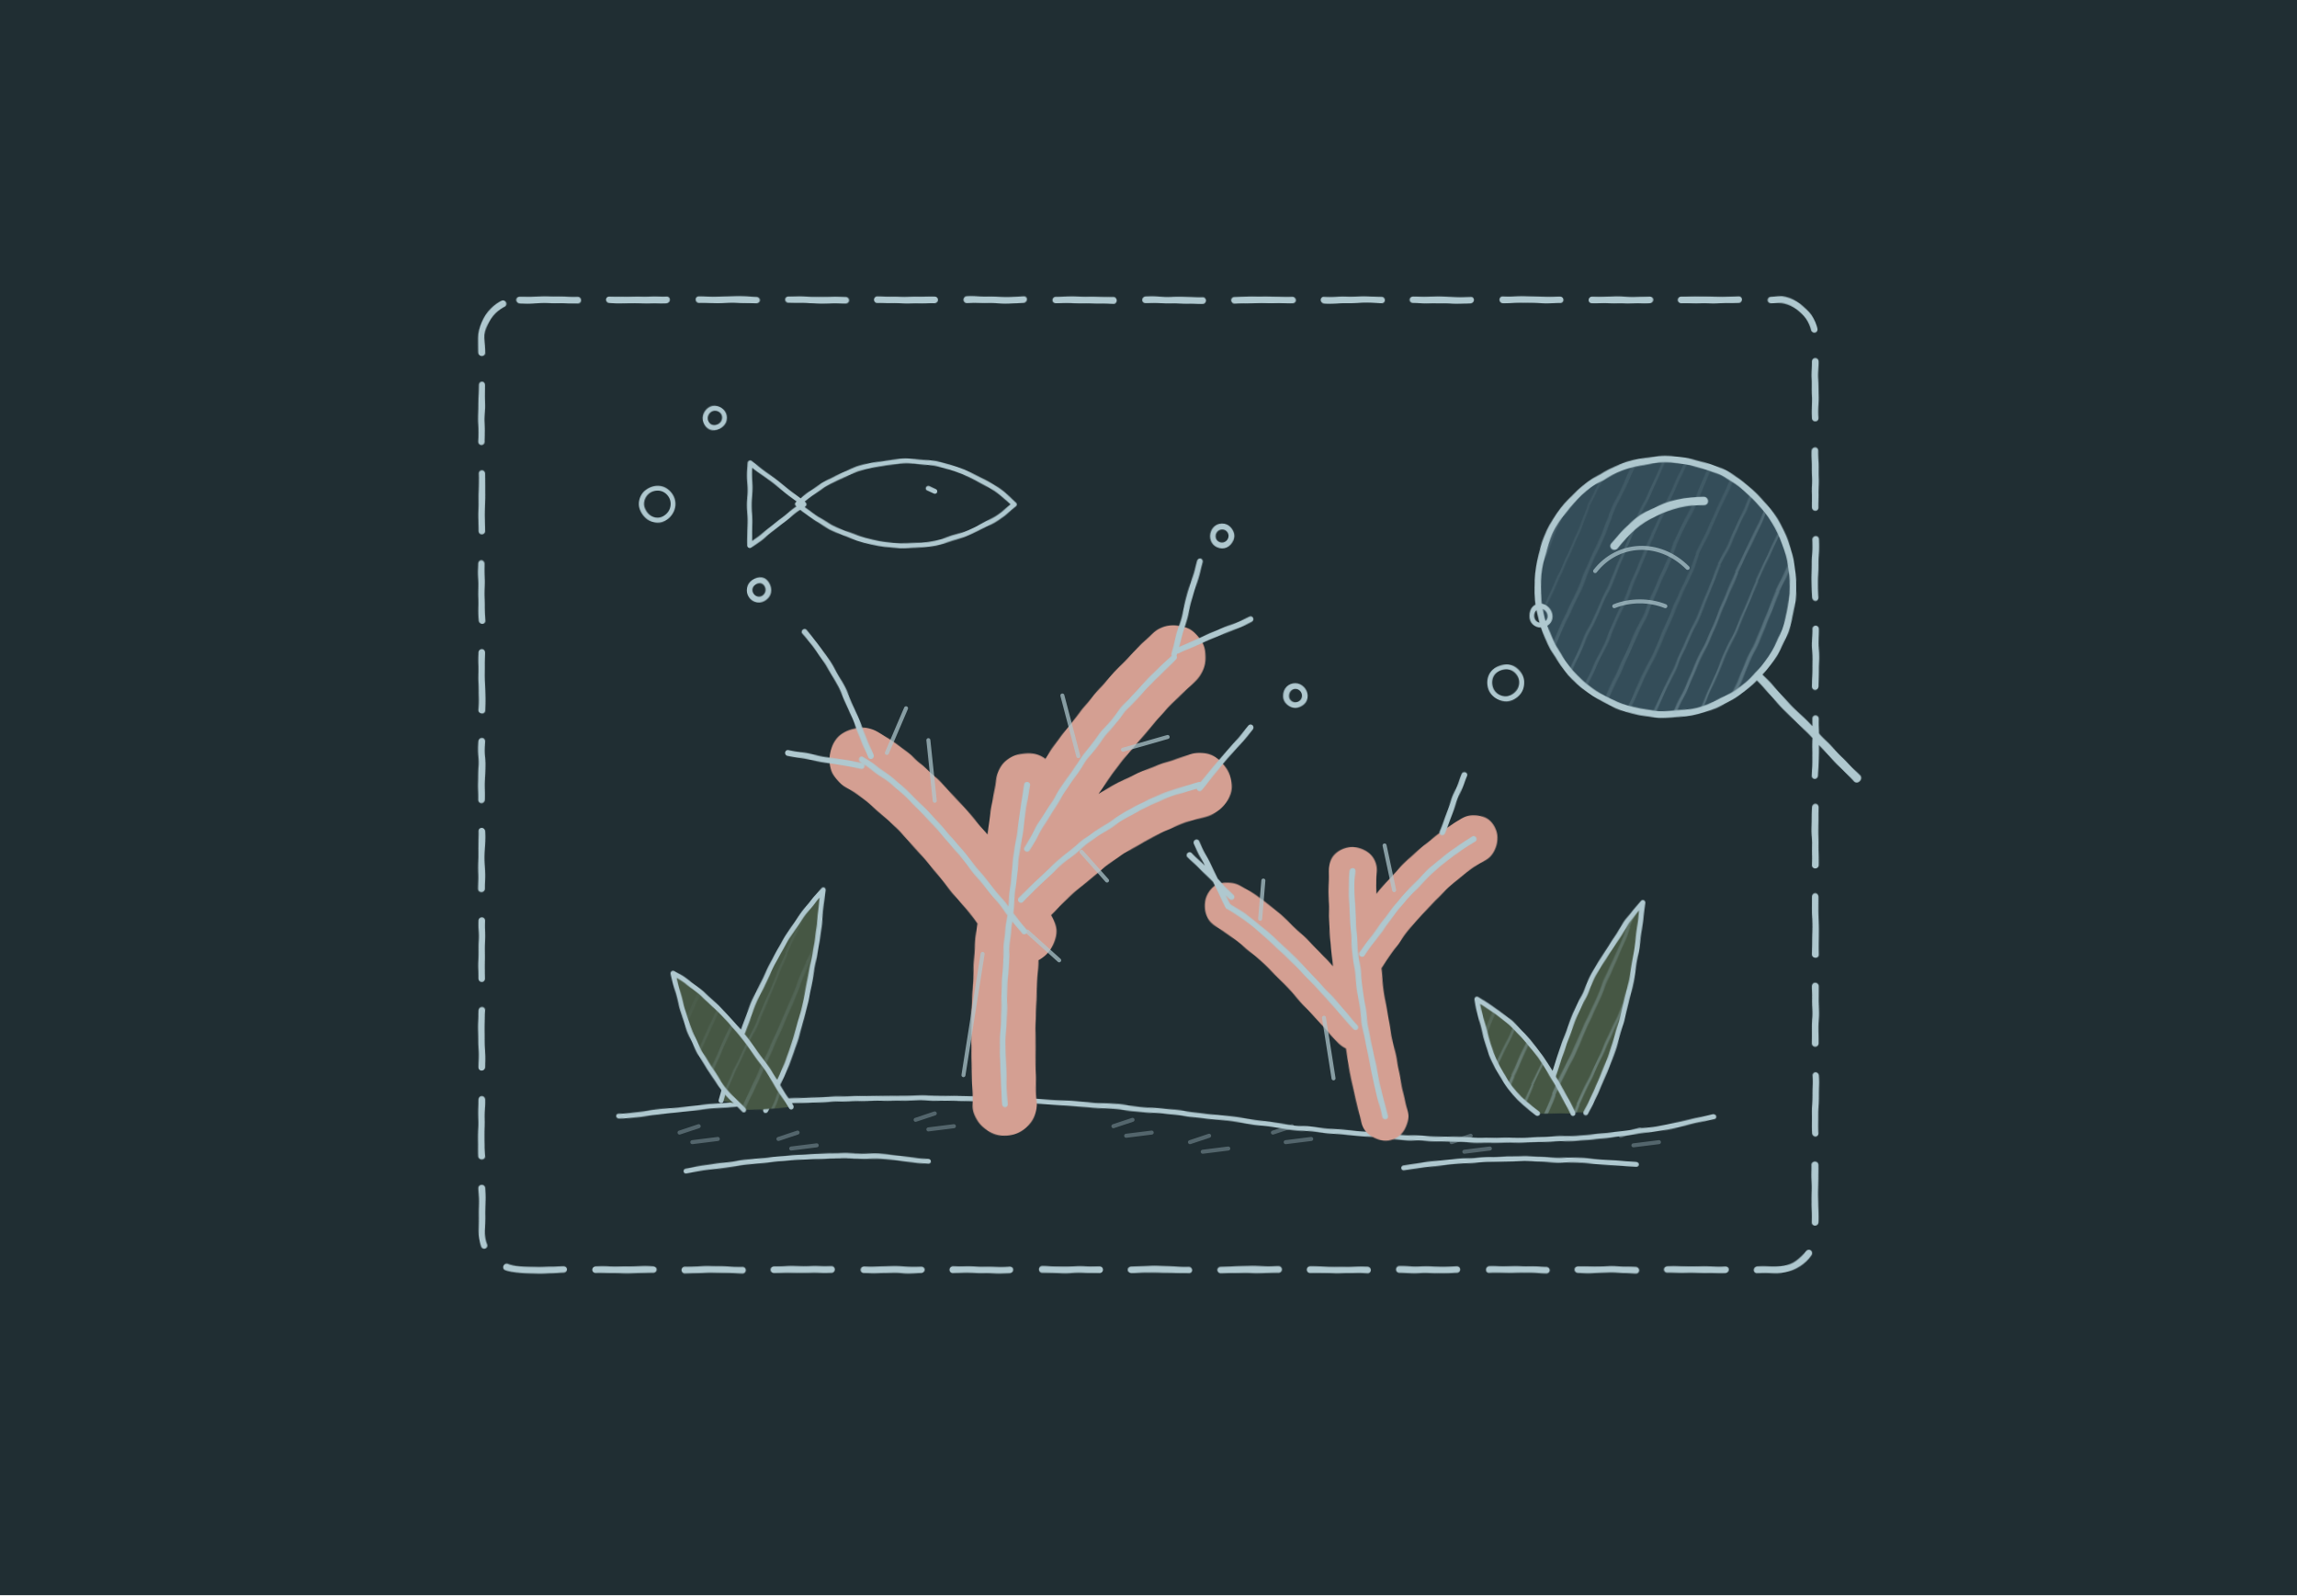
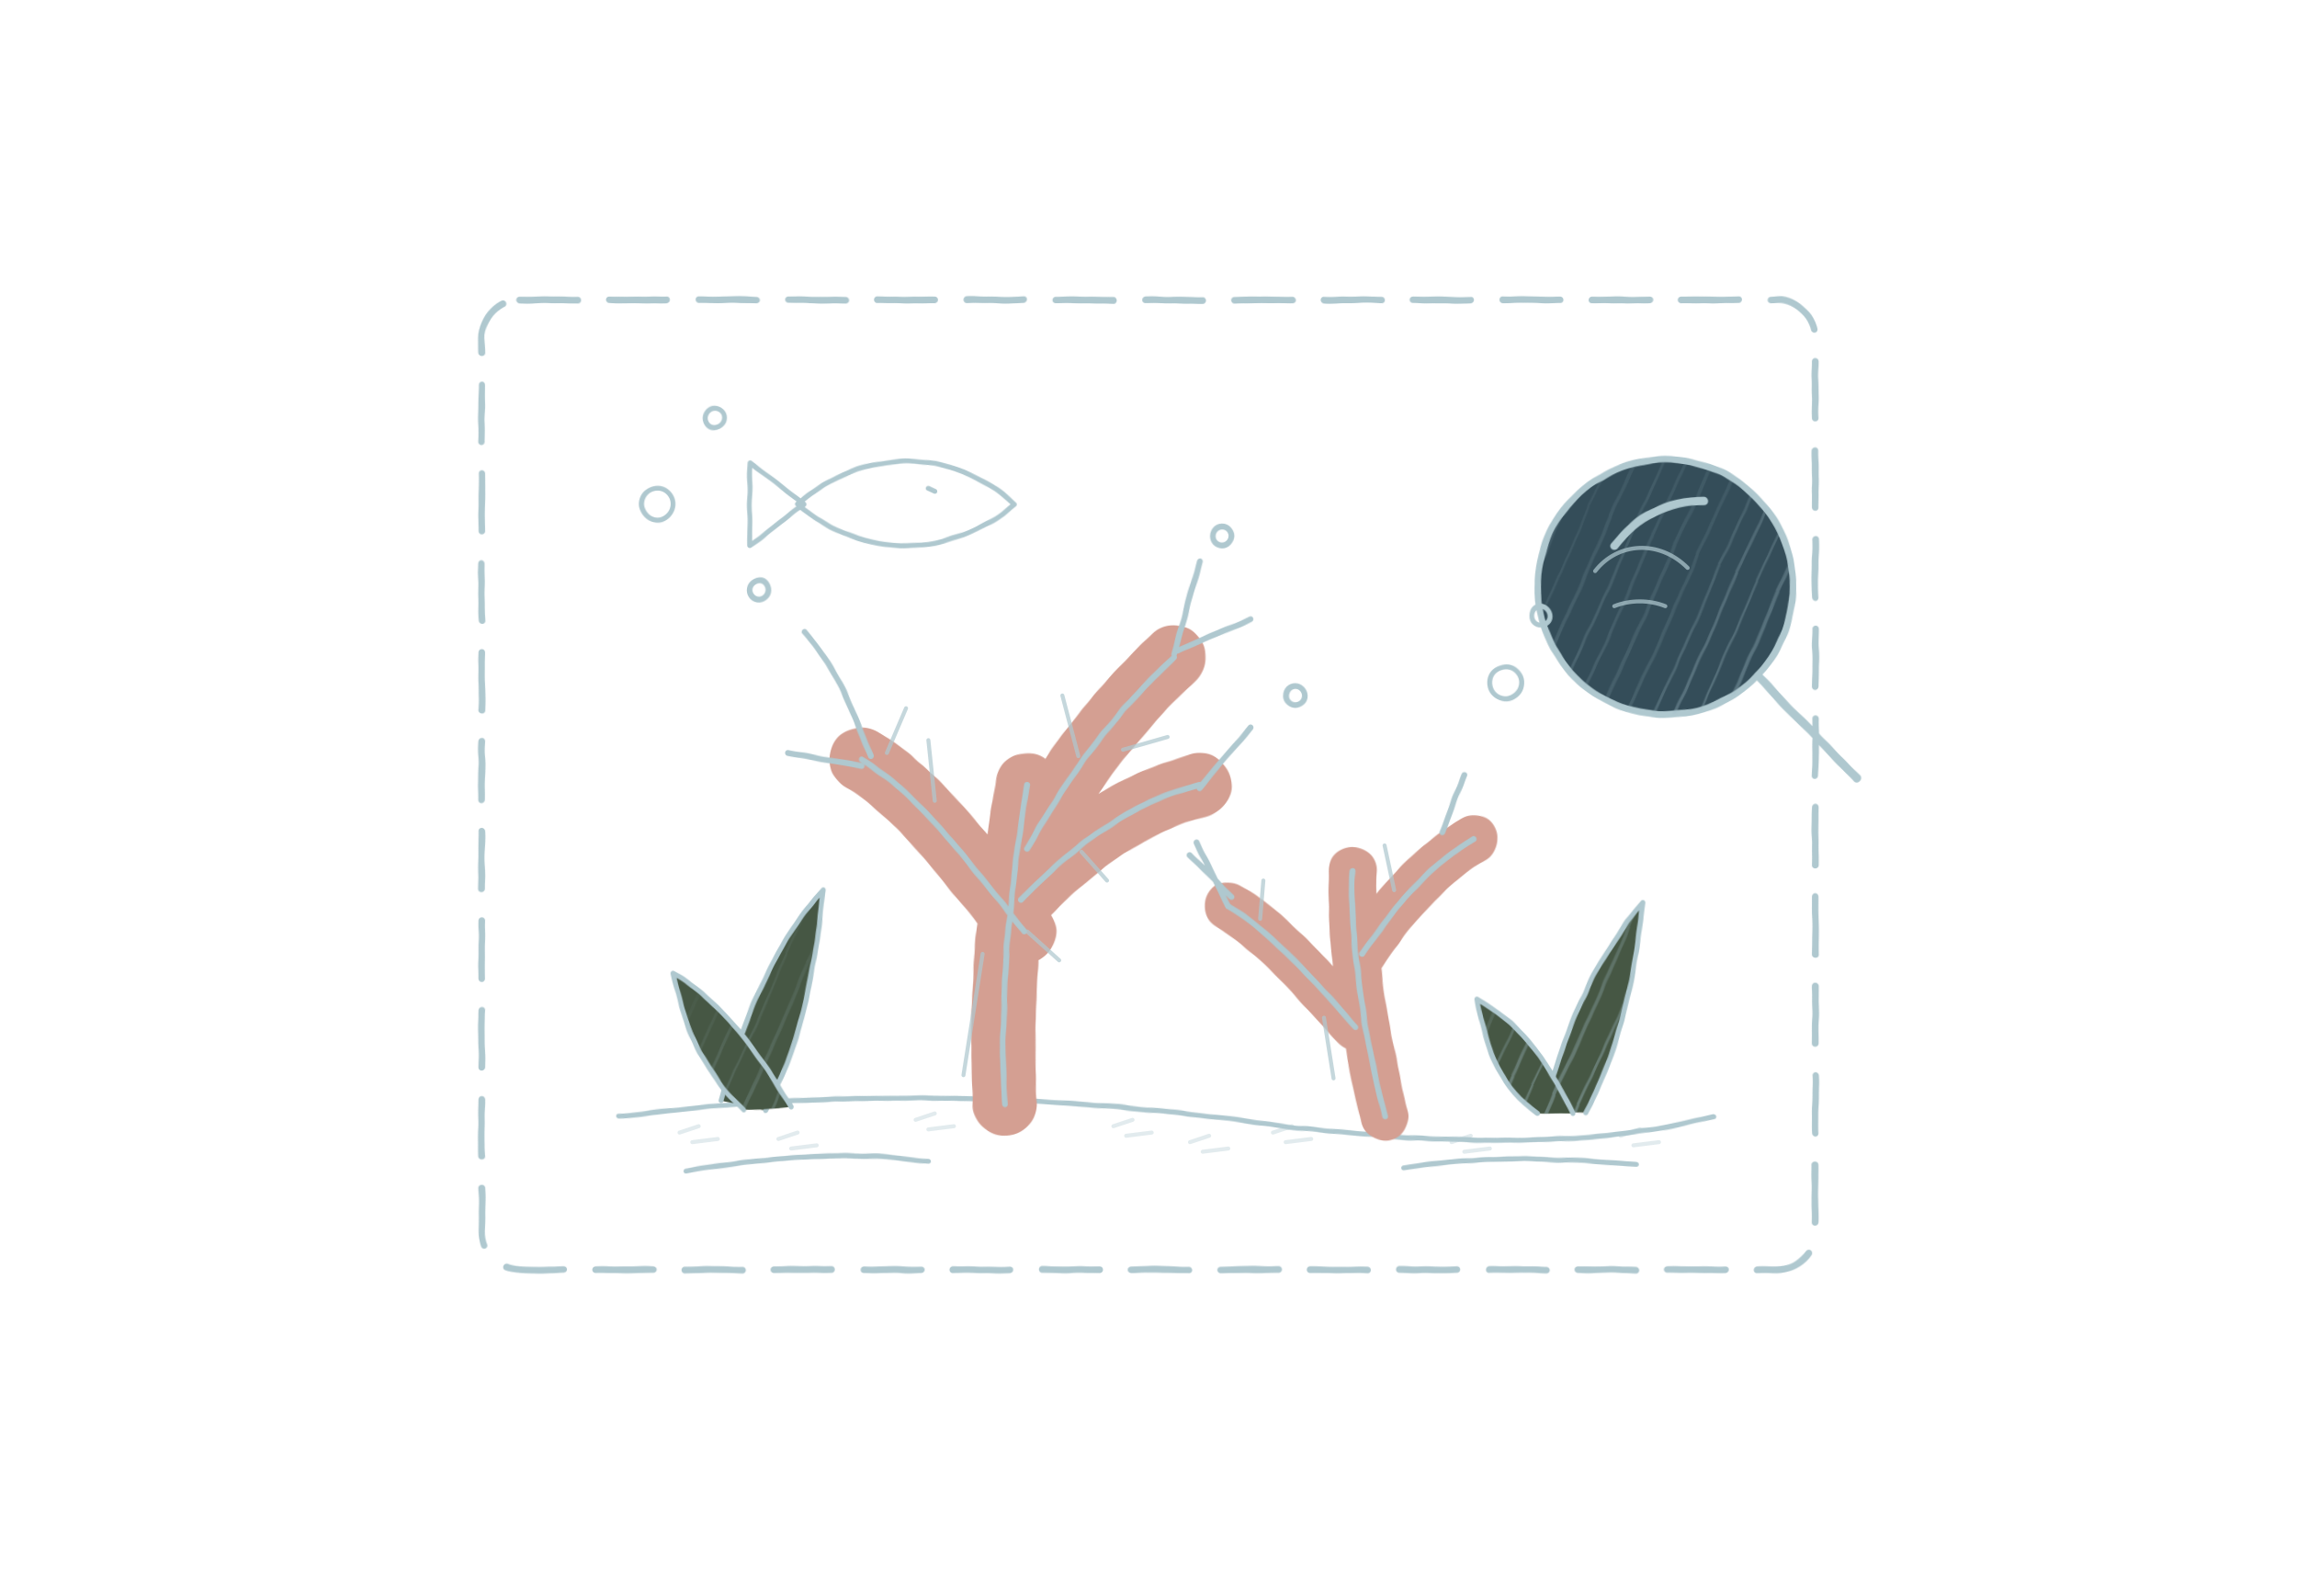
<svg xmlns="http://www.w3.org/2000/svg" viewBox="0 0 720 500" role="img" aria-labelledby="title" width="720" height="500" focusable="false">
  <defs>
    <pattern id="pencil-hatch" width="57.6" height="57.6" patternUnits="userSpaceOnUse" patternTransform="rotate(24)">
      <path d="M1.05 -3.6q0.99 23.4 0 61.2" fill="none" stroke="#a2bec8" stroke-width="0.723" opacity="0.555" stroke-linecap="round" />
      <path d="M8.39 -3.6q0.99 23.4 0 61.2" fill="none" stroke="#a2bec8" stroke-width="1.143" opacity="0.603" stroke-linecap="round" />
      <path d="M16.64 -3.6q0.99 23.4 0 61.2" fill="none" stroke="#a2bec8" stroke-width="0.881" opacity="0.598" stroke-linecap="round" />
      <path d="M22.94 -3.6q0.99 23.4 0 61.2" fill="none" stroke="#a2bec8" stroke-width="0.956" opacity="0.461" stroke-linecap="round" />
      <path d="M30.58 -3.6q0.99 23.4 0 61.2" fill="none" stroke="#a2bec8" stroke-width="1.151" opacity="0.415" stroke-linecap="round" />
      <path d="M38.26 -3.6q0.99 23.4 0 61.2" fill="none" stroke="#a2bec8" stroke-width="1.044" opacity="0.376" stroke-linecap="round" />
      <path d="M45.89 -3.6q0.99 23.4 0 61.2" fill="none" stroke="#a2bec8" stroke-width="0.872" opacity="0.513" stroke-linecap="round" />
      <path d="M51.84 -3.6q0.99 23.4 0 61.2" fill="none" stroke="#a2bec8" stroke-width="0.931" opacity="0.638" stroke-linecap="round" />
    </pattern>
    <linearGradient id="shade" x1="0" y1="0" x2="1" y2="1">
      <stop offset="0" stop-color="white" stop-opacity=".08" />
      <stop offset=".6" stop-color="white" stop-opacity=".55" />
      <stop offset="1" stop-color="white" stop-opacity=".95" />
    </linearGradient>
    <mask id="pencil-shade" maskContentUnits="objectBoundingBox">
      <rect width="1" height="1" fill="url(#shade)" />
    </mask>
    <filter id="pencil-edge" x="-2%" y="-2%" width="104%" height="104%">
      <feTurbulence type="fractalNoise" baseFrequency=".11" numOctaves="2" seed="8" result="noise" />
      <feDisplacementMap in="SourceGraphic" in2="noise" scale="0.72" xChannelSelector="R" yChannelSelector="G" />
    </filter>
  </defs>
-   <rect width="720.0" height="500.0" fill="#202e33" />
  <g fill="none" stroke="#afc8cf" stroke-linecap="round" stroke-linejoin="round" filter="url(#pencil-edge)">
    <rect x="151" y="94" width="418" height="304" rx="12" stroke-width="2.08" stroke-dasharray="18 10" />
    <path d="M194 350c70-9 137-7 201 2 54 7 105 8 142-2M215 367c31-5 52-6 76-3m149 2c26-4 47-3 73-1" stroke-width="1.56" />
    <g stroke="#d49f92" stroke-width="20">
      <path d="M315 346c-2-34 2-70 7-100m-1 46c-19-24-34-44-51-54m52 28c14-25 28-43 46-60m-48 76c19-19 34-30 56-36" />
      <path d="M434 350c-6-25-11-53-10-77m1 49c-17-19-28-31-40-38m42 15c12-18 23-29 35-36" stroke-width="15" />
    </g>
    <g stroke="#afc8cf" stroke-width="1.82">
      <path d="M315 346c-2-34 2-70 7-100m-1 46c-19-24-34-44-51-54m52 28c14-25 28-43 46-60m-48 76c19-19 34-30 56-36" />
      <path d="M434 350c-6-25-11-53-10-77m1 49c-17-19-28-31-40-38m42 15c12-18 23-29 35-36" />
      <path d="M273 237c-7-18-12-29-21-39m18 42-23-4m121-31 8-29m-7 28 23-10m-16 53 16-19m-7 56-10-20m77-3 7-18m-73 38-13-13" />
      <circle cx="238" cy="185" r="3" />
      <circle cx="383" cy="168" r="3" />
      <circle cx="406" cy="218" r="3" />
    </g>
    <path d="M226 345c8-30 19-52 32-66-3 30-8 50-18 69m244 0c8-31 18-50 31-65-3 28-9 49-18 66" fill="#465744" stroke-width="1.56" />
    <path d="M226 345c8-30 19-52 32-66-3 30-8 50-18 69m244 0c8-31 18-50 31-65-3 28-9 49-18 66" fill="url(#pencil-hatch)" stroke-width="1.56" stroke="none" mask="url(#pencil-shade)" opacity=".72" />
    <path d="M248 347c-13-22-25-35-37-42 4 20 11 32 22 43m260 1c-9-19-18-29-30-36 3 18 8 28 19 36" fill="#465744" stroke-width="1.56" />
    <path d="M248 347c-13-22-25-35-37-42 4 20 11 32 22 43m260 1c-9-19-18-29-30-36 3 18 8 28 19 36" fill="url(#pencil-hatch)" stroke-width="1.56" stroke="none" mask="url(#pencil-shade)" opacity=".72" />
    <circle cx="522" cy="184" r="40" fill="#344d59" stroke-width="2.08" />
    <circle cx="522" cy="184" r="40" fill="url(#pencil-hatch)" stroke-width="2.08" stroke="none" mask="url(#pencil-shade)" opacity=".72" />
    <path d="m551 212 31 32M506 171c7-9 17-14 28-14" stroke-width="2.6" />
    <path d="M250 158c21-18 48-18 68 0-20 17-47 18-68 0Zm2 0-17-13v26l17-13Zm39-5 2 1" stroke-width="1.56" />
    <circle cx="206" cy="158" r="5" stroke-width="1.56" />
    <circle cx="224" cy="131" r="3" stroke-width="1.56" />
    <circle cx="472" cy="214" r="5" stroke-width="1.56" />
    <circle cx="483" cy="193" r="3" stroke-width="1.56" />
  </g>
  <g fill="none" stroke="#afc8cf" stroke-width="1.26" stroke-linecap="round" stroke-linejoin="round" opacity=".72">
    <path d="M302 337l6-38m-30-63 6-14m9 29-2-19m47 5-5-19m19 17 14-4m-27 36 8 9m-25 16 10 9M418 338l-3-19m-20-31 1-12m41 3-3-14M529 178c-9-9-22-8-29 1m6 11c5-2 11-2 16 0" />
    <path d="M213 355l6 -2m-2 5 8-1" opacity=".5" />
    <path d="M244 357l6 -2m-2 5 8-1" opacity=".5" />
    <path d="M287 351l6 -2m-2 5 8-1" opacity=".5" />
    <path d="M349 353l6 -2m-2 5 8-1" opacity=".5" />
    <path d="M373 358l6 -2m-2 5 8-1" opacity=".5" />
    <path d="M399 355l6 -2m-2 5 8-1" opacity=".5" />
    <path d="M455 358l6 -2m-2 5 8-1" opacity=".5" />
    <path d="M508 356l6 -2m-2 5 8-1" opacity=".5" />
  </g>
</svg>
